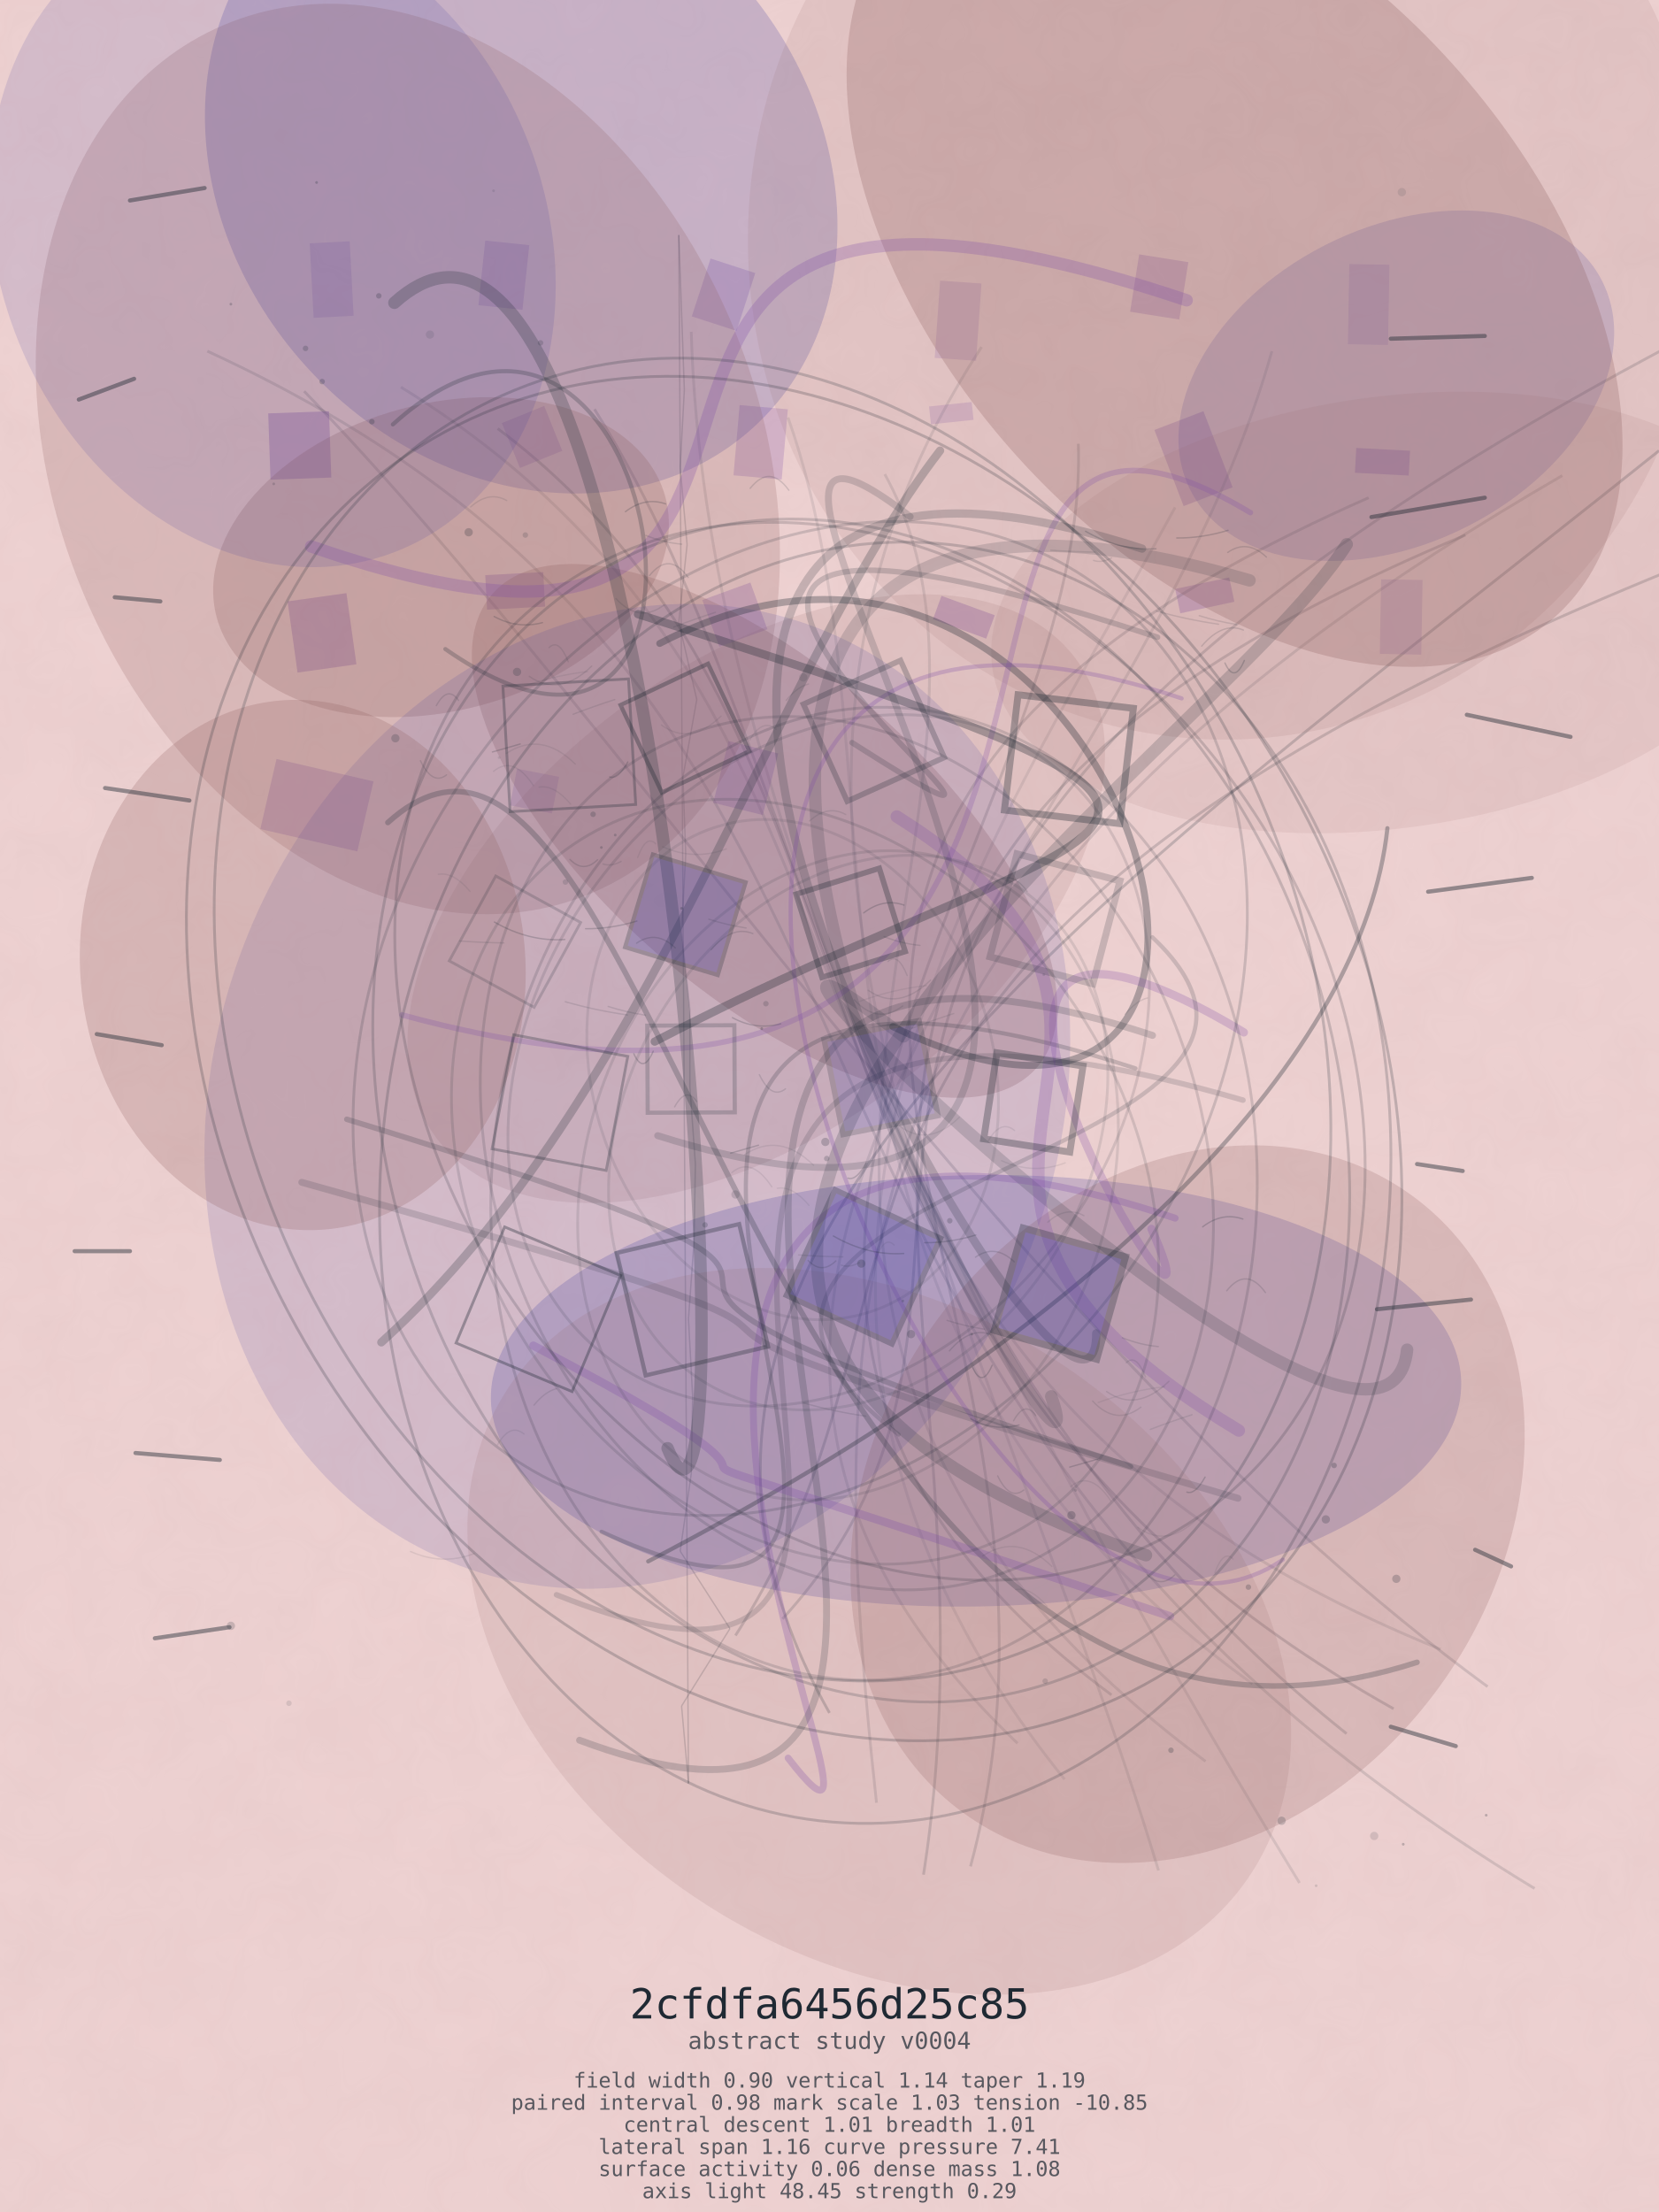
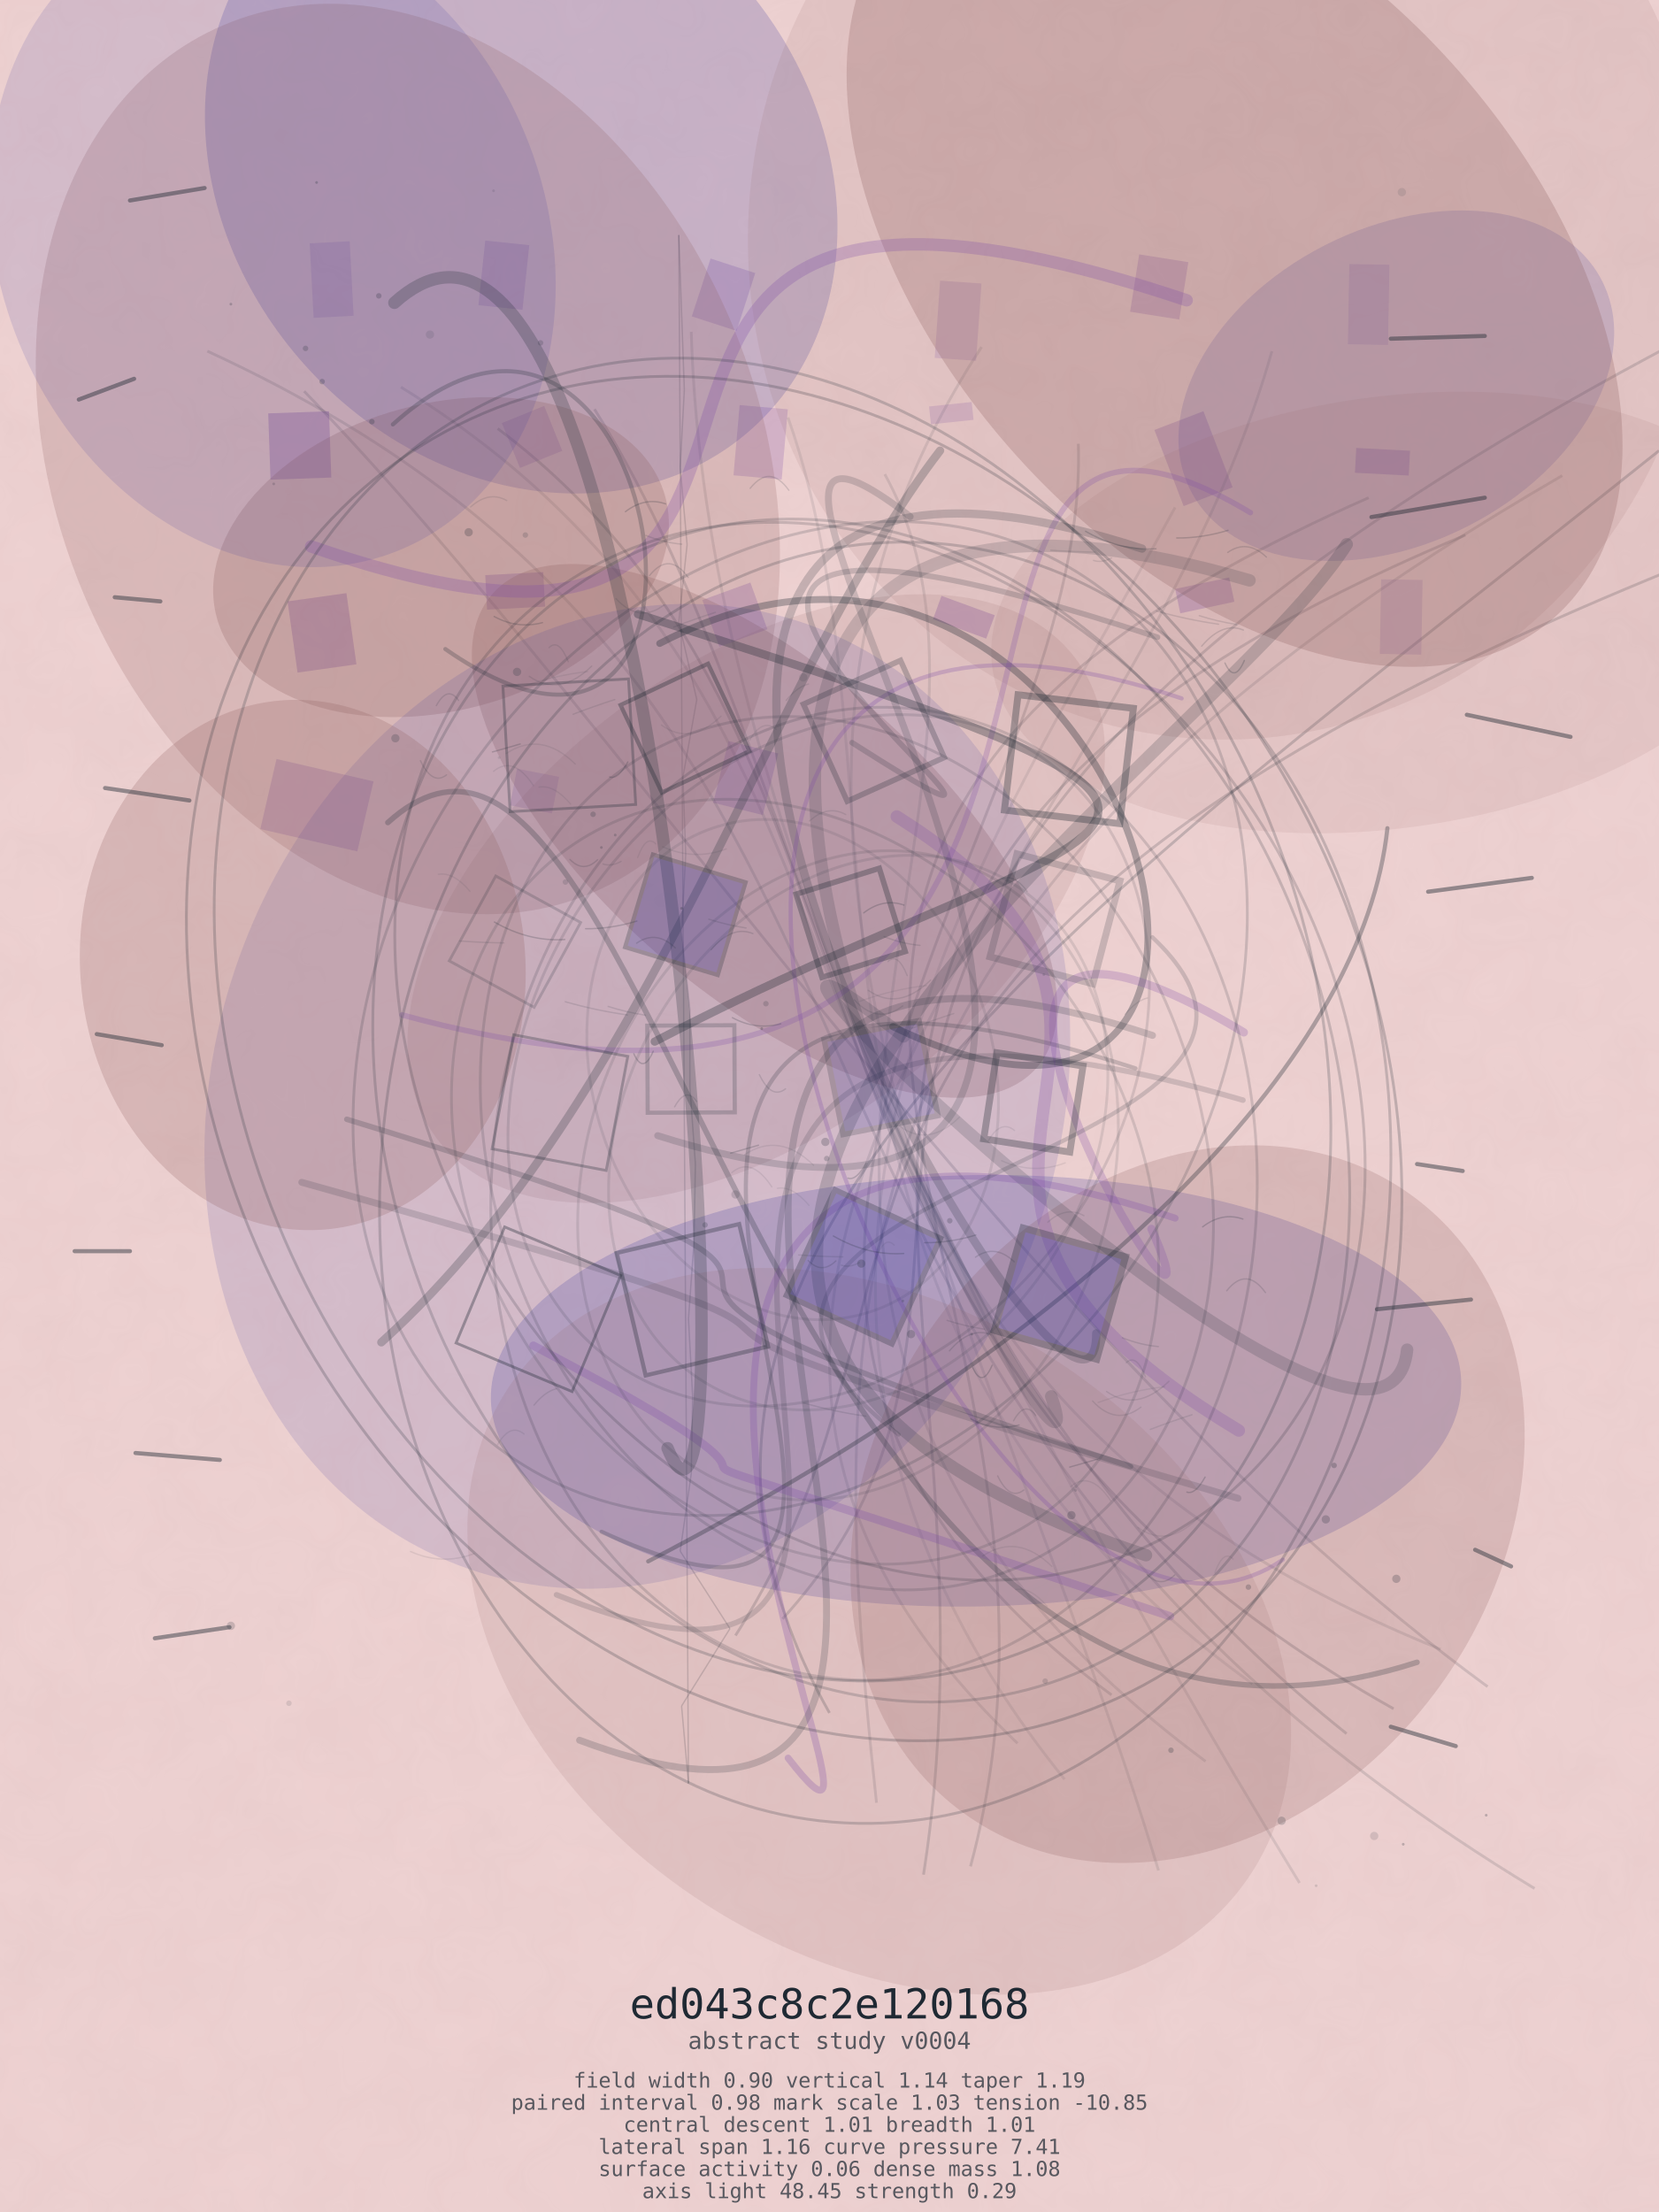
- <svg xmlns="http://www.w3.org/2000/svg" viewBox="0 0 1200 1600" role="img" aria-labelledby="title desc" data-refinement-depth="10" data-art-mode="structural-abstract" data-memory-signature="010406020801100507030a0b0f0e090d0c022c0309" data-permutation="4-6-2-8-1-16-5-7-3-10-11-15-14-9-13-12">
+ <svg xmlns="http://www.w3.org/2000/svg" viewBox="0 0 1200 1600" role="img" aria-labelledby="title desc" data-refinement-depth="10" data-art-mode="structural-abstract" data-convergence-hash="2cfdfa6456d25c85296f9de096b186740898601190536d14ea4283c7bbc85f3c" data-render-hash="ed043c8c2e120168e7528b3b6f080e9bfdc92ebeab7c4ba6e33eedc4fd013085" data-memory-signature="010406020801100507030a0b0f0e090d0c022c0309" data-permutation="4-6-2-8-1-16-5-7-3-10-11-15-14-9-13-12">
  <defs>
    <filter id="paperGrain" x="-10%" y="-10%" width="120%" height="120%">
      <feTurbulence type="fractalNoise" baseFrequency="0.018" numOctaves="3" seed="1" />
      <feColorMatrix type="saturate" values="0" />
      <feComponentTransfer>
        <feFuncA type="table" tableValues="0 0.10" />
      </feComponentTransfer>
    </filter>
  </defs>
  <rect width="1200" height="1600" fill="#edd0d0" />
  <rect width="1200" height="1600" filter="url(#paperGrain)" opacity="0.55" />
  <path data-layer="hash-rib" d="M150 254 C727 520 473 980 1110 1366" fill="none" stroke="#1f2933" stroke-width="2" opacity="0.14" />
  <path data-layer="hash-rib" d="M220 283 C459 529 741 975 1076 1220" fill="none" stroke="#1f2933" stroke-width="2" opacity="0.15" />
  <path data-layer="hash-rib" d="M290 280 C708 538 492 970 1042 1193" fill="none" stroke="#1f2933" stroke-width="2" opacity="0.12" />
  <path data-layer="hash-rib" d="M360 310 C675 547 525 965 1008 1236" fill="none" stroke="#1f2933" stroke-width="2" opacity="0.18" />
  <path data-layer="hash-rib" d="M430 296 C594 556 606 960 974 1254" fill="none" stroke="#1f2933" stroke-width="2" opacity="0.17" />
  <path data-layer="hash-rib" d="M500 240 C509 565 691 955 940 1362" fill="none" stroke="#1f2933" stroke-width="2" opacity="0.11" />
  <path data-layer="hash-rib" d="M570 302 C666 574 534 950 906 1218" fill="none" stroke="#1f2933" stroke-width="2" opacity="0.10" />
  <path data-layer="hash-rib" d="M640 343 C772 583 428 945 872 1274" fill="none" stroke="#1f2933" stroke-width="2" opacity="0.12" />
  <path data-layer="hash-rib" d="M710 251 C487 592 713 940 838 1353" fill="none" stroke="#1f2933" stroke-width="2" opacity="0.11" />
  <path data-layer="hash-rib" d="M780 321 C789 601 411 935 804 1226" fill="none" stroke="#1f2933" stroke-width="2" opacity="0.16" />
  <path data-layer="hash-rib" d="M850 367 C718 610 482 930 770 1287" fill="none" stroke="#1f2933" stroke-width="2" opacity="0.10" />
  <path data-layer="hash-rib" d="M920 254 C817 619 383 925 736 1261" fill="none" stroke="#1f2933" stroke-width="2" opacity="0.12" />
  <path data-layer="hash-rib" d="M990 360 C382 628 818 920 702 1350" fill="none" stroke="#1f2933" stroke-width="2" opacity="0.16" />
  <path data-layer="hash-rib" d="M1060 387 C463 637 737 915 668 1356" fill="none" stroke="#1f2933" stroke-width="2" opacity="0.17" />
  <path data-layer="hash-rib" d="M1130 344 C609 646 591 910 634 1304" fill="none" stroke="#1f2933" stroke-width="2" opacity="0.13" />
  <path data-layer="hash-rib" d="M1200 326 C789 655 411 905 600 1239" fill="none" stroke="#1f2933" stroke-width="2" opacity="0.21" />
  <path data-layer="hash-rib" d="M1270 218 C387 664 813 900 566 1171" fill="none" stroke="#1f2933" stroke-width="2" opacity="0.17" />
  <path data-layer="hash-rib" d="M1340 362 C484 673 716 895 532 1183" fill="none" stroke="#1f2933" stroke-width="2" opacity="0.18" />
  <rect data-layer="memory-byte" x="224" y="176" width="29" height="54" fill="#7c4ba6" opacity="0.17" transform="rotate(-3 224 176)" />
  <rect data-layer="memory-byte" x="351" y="174" width="32" height="47" fill="#7c4ba6" opacity="0.20" transform="rotate(6 351 174)" />
  <rect data-layer="memory-byte" x="514" y="187" width="34" height="44" fill="#7c4ba6" opacity="0.22" transform="rotate(18 514 187)" />
  <rect data-layer="memory-byte" x="680" y="203" width="30" height="56" fill="#7c4ba6" opacity="0.18" transform="rotate(4 680 203)" />
  <rect data-layer="memory-byte" x="824" y="184" width="36" height="42" fill="#7c4ba6" opacity="0.24" transform="rotate(9 824 184)" />
  <rect data-layer="memory-byte" x="976" y="191" width="29" height="58" fill="#7c4ba6" opacity="0.17" transform="rotate(1 976 191)" />
  <rect data-layer="memory-byte" x="194" y="299" width="44" height="48" fill="#7c4ba6" opacity="0.32" transform="rotate(-2 194 299)" />
  <rect data-layer="memory-byte" x="363" y="306" width="33" height="35" fill="#7c4ba6" opacity="0.21" transform="rotate(-22 363 306)" />
  <rect data-layer="memory-byte" x="535" y="293" width="35" height="51" fill="#7c4ba6" opacity="0.23" transform="rotate(5 535 293)" />
  <rect data-layer="memory-byte" x="672" y="294" width="31" height="13" fill="#7c4ba6" opacity="0.19" transform="rotate(-6 672 294)" />
  <rect data-layer="memory-byte" x="835" y="311" width="38" height="59" fill="#7c4ba6" opacity="0.26" transform="rotate(-21 835 311)" />
  <rect data-layer="memory-byte" x="981" y="324" width="39" height="18" fill="#7c4ba6" opacity="0.27" transform="rotate(3 981 324)" />
  <rect data-layer="memory-byte" x="208" y="435" width="43" height="52" fill="#7c4ba6" opacity="0.31" transform="rotate(-8 208 435)" />
  <rect data-layer="memory-byte" x="351" y="416" width="42" height="25" fill="#7c4ba6" opacity="0.30" transform="rotate(-3 351 416)" />
  <rect data-layer="memory-byte" x="508" y="434" width="37" height="36" fill="#7c4ba6" opacity="0.25" transform="rotate(-20 508 434)" />
  <rect data-layer="memory-byte" x="681" y="431" width="41" height="18" fill="#7c4ba6" opacity="0.29" transform="rotate(20 681 431)" />
  <rect data-layer="memory-byte" x="850" y="426" width="40" height="18" fill="#7c4ba6" opacity="0.28" transform="rotate(-12 850 426)" />
  <rect data-layer="memory-byte" x="999" y="419" width="30" height="54" fill="#7c4ba6" opacity="0.18" transform="rotate(1 999 419)" />
  <rect data-layer="memory-byte" x="200" y="549" width="72" height="52" fill="#7c4ba6" opacity="0.24" transform="rotate(13 200 549)" />
  <rect data-layer="memory-byte" x="374" y="556" width="31" height="27" fill="#7c4ba6" opacity="0.19" transform="rotate(11 374 556)" />
  <rect data-layer="memory-byte" x="527" y="536" width="37" height="46" fill="#7c4ba6" opacity="0.25" transform="rotate(14 527 536)" />
  <path data-layer="memory-spine" d="M491 170 L493 226" fill="none" stroke="#1f2933" stroke-width="1" opacity="0.18" />
  <path data-layer="memory-spine" d="M493 226 L495 282" fill="none" stroke="#1f2933" stroke-width="1" opacity="0.18" />
  <path data-layer="memory-spine" d="M495 282 L492 338" fill="none" stroke="#1f2933" stroke-width="1" opacity="0.18" />
  <path data-layer="memory-spine" d="M492 338 L497 394" fill="none" stroke="#1f2933" stroke-width="1" opacity="0.18" />
  <path data-layer="memory-spine" d="M497 394 L491 450" fill="none" stroke="#1f2933" stroke-width="1" opacity="0.18" />
  <path data-layer="memory-spine" d="M491 450 L504 506" fill="none" stroke="#1f2933" stroke-width="1" opacity="0.18" />
  <path data-layer="memory-spine" d="M504 506 L494 562" fill="none" stroke="#1f2933" stroke-width="1" opacity="0.18" />
  <path data-layer="memory-spine" d="M494 562 L496 618" fill="none" stroke="#1f2933" stroke-width="1" opacity="0.18" />
  <path data-layer="memory-spine" d="M496 618 L493 674" fill="none" stroke="#1f2933" stroke-width="1" opacity="0.18" />
  <path data-layer="memory-spine" d="M493 674 L499 730" fill="none" stroke="#1f2933" stroke-width="1" opacity="0.18" />
  <path data-layer="memory-spine" d="M499 730 L499 786" fill="none" stroke="#1f2933" stroke-width="1" opacity="0.18" />
  <path data-layer="memory-spine" d="M499 786 L503 842" fill="none" stroke="#1f2933" stroke-width="1" opacity="0.18" />
  <path data-layer="memory-spine" d="M503 842 L502 898" fill="none" stroke="#1f2933" stroke-width="1" opacity="0.18" />
  <path data-layer="memory-spine" d="M502 898 L498 954" fill="none" stroke="#1f2933" stroke-width="1" opacity="0.18" />
  <path data-layer="memory-spine" d="M498 954 L501 1010" fill="none" stroke="#1f2933" stroke-width="1" opacity="0.18" />
  <path data-layer="memory-spine" d="M501 1010 L500 1066" fill="none" stroke="#1f2933" stroke-width="1" opacity="0.18" />
  <path data-layer="memory-spine" d="M500 1066 L492 1122" fill="none" stroke="#1f2933" stroke-width="1" opacity="0.18" />
  <path data-layer="memory-spine" d="M492 1122 L528 1178" fill="none" stroke="#1f2933" stroke-width="1" opacity="0.18" />
  <path data-layer="memory-spine" d="M528 1178 L493 1234" fill="none" stroke="#1f2933" stroke-width="1" opacity="0.18" />
  <path data-layer="memory-spine" d="M493 1234 L498 1290" fill="none" stroke="#1f2933" stroke-width="1" opacity="0.18" />
  <path data-layer="memory-spine" d="M498 1290 L491 170" fill="none" stroke="#1f2933" stroke-width="1" opacity="0.18" />
  <ellipse data-layer="color-field" cx="377" cy="124" rx="210" ry="250" fill="#30309b" opacity="0.20" transform="rotate(-42 377 124)" />
  <ellipse data-layer="color-field" cx="295" cy="332" rx="254" ry="341" fill="#8c5c5c" opacity="0.20" transform="rotate(-23 295 332)" />
  <ellipse data-layer="color-field" cx="553" cy="601" rx="261" ry="118" fill="#8c5c5c" opacity="0.24" transform="rotate(41 553 601)" />
  <ellipse data-layer="color-field" cx="706" cy="1006" rx="351" ry="156" fill="#30309b" opacity="0.20" transform="rotate(-1 706 1006)" />
  <ellipse data-layer="color-field" cx="859" cy="1088" rx="225" ry="276" fill="#8c5c5c" opacity="0.21" transform="rotate(36 859 1088)" />
  <ellipse data-layer="color-field" cx="887" cy="172" rx="346" ry="363" fill="#8c5c5c" opacity="0.11" transform="rotate(2 887 172)" />
  <ellipse data-layer="color-field" cx="1010" cy="279" rx="167" ry="114" fill="#30309b" opacity="0.16" transform="rotate(-27 1010 279)" />
  <ellipse data-layer="color-field" cx="319" cy="403" rx="168" ry="111" fill="#8c5c5c" opacity="0.24" transform="rotate(-15 319 403)" />
  <ellipse data-layer="color-field" cx="547" cy="650" rx="289" ry="169" fill="#8c5c5c" opacity="0.13" transform="rotate(-37 547 650)" />
  <ellipse data-layer="color-field" cx="461" cy="793" rx="305" ry="363" fill="#30309b" opacity="0.13" transform="rotate(21 461 793)" />
  <ellipse data-layer="color-field" cx="636" cy="1180" rx="321" ry="234" fill="#8c5c5c" opacity="0.13" transform="rotate(33 636 1180)" />
  <ellipse data-layer="color-field" cx="893" cy="188" rx="212" ry="347" fill="#8c5c5c" opacity="0.26" transform="rotate(-42 893 188)" />
  <ellipse data-layer="color-field" cx="197" cy="173" rx="198" ry="243" fill="#30309b" opacity="0.13" transform="rotate(-22 197 173)" />
  <ellipse data-layer="color-field" cx="1005" cy="443" rx="290" ry="156" fill="#8c5c5c" opacity="0.10" transform="rotate(-8 1005 443)" />
  <ellipse data-layer="color-field" cx="219" cy="698" rx="161" ry="192" fill="#8c5c5c" opacity="0.23" transform="rotate(-5 219 698)" />
  <g transform="rotate(0.72 600 800)">
    <path data-layer="gesture" d="M851 214 C291 34 703 560 220 400" fill="none" stroke="#7c4ba6" stroke-width="9" stroke-linecap="round" opacity="0.26" />
    <path data-layer="gesture" d="M278 311 C472 131 554 633 318 473" fill="none" stroke="#1f2933" stroke-width="3" stroke-linecap="round" opacity="0.24" />
    <path data-layer="gesture" d="M833 458 C263 278 871 697 613 537" fill="none" stroke="#1f2933" stroke-width="4" stroke-linecap="round" opacity="0.19" />
    <path data-layer="gesture" d="M473 467 C808 287 986 902 645 742" fill="none" stroke="#1f2933" stroke-width="5" stroke-linecap="round" opacity="0.32" />
    <path data-layer="gesture" d="M899 743 C590 563 907 1046 834 886" fill="none" stroke="#7c4ba6" stroke-width="6" stroke-linecap="round" opacity="0.24" />
    <path data-layer="gesture" d="M653 749 C415 569 1006 1131 1020 971" fill="none" stroke="#1f2933" stroke-width="9" stroke-linecap="round" opacity="0.17" />
    <path data-layer="gesture" d="M821 770 C243 590 798 1270 439 1110" fill="none" stroke="#1f2933" stroke-width="3" stroke-linecap="round" opacity="0.20" />
    <path data-layer="gesture" d="M899 792 C251 612 821 1316 407 1156" fill="none" stroke="#1f2933" stroke-width="4" stroke-linecap="round" opacity="0.16" />
    <path data-layer="gesture" d="M851 878 C291 698 703 1432 576 1272" fill="none" stroke="#7c4ba6" stroke-width="5" stroke-linecap="round" opacity="0.26" />
    <path data-layer="gesture" d="M278 975 C472 795 554 485 674 325" fill="none" stroke="#1f2933" stroke-width="6" stroke-linecap="round" opacity="0.24" />
    <path data-layer="gesture" d="M833 1122 C263 942 871 549 969 389" fill="none" stroke="#1f2933" stroke-width="9" stroke-linecap="round" opacity="0.19" />
    <path data-layer="gesture" d="M473 1131 C808 951 986 754 1001 594" fill="none" stroke="#1f2933" stroke-width="3" stroke-linecap="round" opacity="0.32" />
    <path data-layer="gesture" d="M899 367 C590 187 907 898 290 738" fill="none" stroke="#7c4ba6" stroke-width="4" stroke-linecap="round" opacity="0.24" />
    <path data-layer="gesture" d="M653 373 C415 193 1006 983 476 823" fill="none" stroke="#1f2933" stroke-width="5" stroke-linecap="round" opacity="0.17" />
    <path data-layer="gesture" d="M821 394 C243 214 798 1122 795 962" fill="none" stroke="#1f2933" stroke-width="6" stroke-linecap="round" opacity="0.20" />
    <path data-layer="gesture" d="M899 416 C251 236 821 1168 763 1008" fill="none" stroke="#1f2933" stroke-width="9" stroke-linecap="round" opacity="0.16" />
    <path data-layer="gesture" d="M851 502 C291 322 703 1284 932 1124" fill="none" stroke="#7c4ba6" stroke-width="3" stroke-linecap="round" opacity="0.26" />
    <path data-layer="gesture" d="M278 599 C472 419 554 1357 1030 1197" fill="none" stroke="#1f2933" stroke-width="4" stroke-linecap="round" opacity="0.24" />
    <path data-layer="gesture" d="M833 746 C263 566 871 1421 425 1261" fill="none" stroke="#1f2933" stroke-width="5" stroke-linecap="round" opacity="0.19" />
    <path data-layer="gesture" d="M473 755 C808 575 986 606 457 446" fill="none" stroke="#1f2933" stroke-width="6" stroke-linecap="round" opacity="0.32" />
    <path data-layer="gesture" d="M899 1031 C590 851 907 750 646 590" fill="none" stroke="#7c4ba6" stroke-width="9" stroke-linecap="round" opacity="0.24" />
    <path data-layer="gesture" d="M653 1037 C415 857 1006 835 832 675" fill="none" stroke="#1f2933" stroke-width="3" stroke-linecap="round" opacity="0.17" />
    <path data-layer="gesture" d="M821 1058 C243 878 798 974 251 814" fill="none" stroke="#1f2933" stroke-width="4" stroke-linecap="round" opacity="0.20" />
    <path data-layer="gesture" d="M899 1080 C251 900 821 1020 219 860" fill="none" stroke="#1f2933" stroke-width="5" stroke-linecap="round" opacity="0.16" />
    <path data-layer="gesture" d="M851 1166 C291 986 703 1136 388 976" fill="none" stroke="#7c4ba6" stroke-width="6" stroke-linecap="round" opacity="0.26" />
    <path data-layer="gesture" d="M278 223 C472 43 554 1209 486 1049" fill="none" stroke="#1f2933" stroke-width="9" stroke-linecap="round" opacity="0.24" />
    <ellipse data-layer="fold-aura" cx="573" cy="774" rx="145" ry="184" fill="none" stroke="#1f2933" stroke-width="2" opacity="0.10" transform="rotate(-18 573 774)" />
    <ellipse data-layer="fold-aura" cx="621" cy="819" rx="167" ry="212" fill="none" stroke="#1f2933" stroke-width="2" opacity="0.11" transform="rotate(31 621 819)" />
    <ellipse data-layer="fold-aura" cx="614" cy="850" rx="189" ry="240" fill="none" stroke="#1f2933" stroke-width="2" opacity="0.12" transform="rotate(19 614 850)" />
    <ellipse data-layer="fold-aura" cx="599" cy="767" rx="211" ry="268" fill="none" stroke="#1f2933" stroke-width="2" opacity="0.13" transform="rotate(35 599 767)" />
    <ellipse data-layer="fold-aura" cx="583" cy="855" rx="233" ry="296" fill="none" stroke="#1f2933" stroke-width="2" opacity="0.14" transform="rotate(-36 583 855)" />
    <ellipse data-layer="fold-aura" cx="613" cy="834" rx="255" ry="324" fill="none" stroke="#1f2933" stroke-width="2" opacity="0.15" transform="rotate(-22 613 834)" />
    <ellipse data-layer="fold-aura" cx="633" cy="863" rx="277" ry="352" fill="none" stroke="#1f2933" stroke-width="2" opacity="0.16" transform="rotate(2 633 863)" />
    <ellipse data-layer="fold-aura" cx="578" cy="737" rx="299" ry="380" fill="none" stroke="#1f2933" stroke-width="2" opacity="0.17" transform="rotate(31 578 737)" />
    <ellipse data-layer="fold-aura" cx="636" cy="760" rx="321" ry="408" fill="none" stroke="#1f2933" stroke-width="2" opacity="0.18" transform="rotate(-35 636 760)" />
    <ellipse data-layer="fold-aura" cx="623" cy="803" rx="343" ry="436" fill="none" stroke="#1f2933" stroke-width="2" opacity="0.19" transform="rotate(-19 623 803)" />
    <ellipse data-layer="fold-aura" cx="641" cy="855" rx="365" ry="464" fill="none" stroke="#1f2933" stroke-width="2" opacity="0.20" transform="rotate(4 641 855)" />
    <ellipse data-layer="fold-aura" cx="558" cy="738" rx="387" ry="492" fill="none" stroke="#1f2933" stroke-width="2" opacity="0.21" transform="rotate(-23 558 738)" />
    <ellipse data-layer="fold-aura" cx="574" cy="766" rx="409" ry="519" fill="none" stroke="#1f2933" stroke-width="2" opacity="0.22" transform="rotate(-31 574 766)" />
    <rect data-layer="fold-glyph" x="363" y="496" width="91" height="91" fill="none" stroke="#1f2933" stroke-width="2" opacity="0.29" transform="rotate(-4 408 541)" />
    <rect data-layer="fold-glyph" x="457" y="493" width="70" height="70" fill="none" stroke="#1f2933" stroke-width="3" opacity="0.34" transform="rotate(-26 492 528)" />
    <rect data-layer="fold-glyph" x="590" y="490" width="77" height="77" fill="none" stroke="#1f2933" stroke-width="4" opacity="0.25" transform="rotate(-25 628 528)" />
    <rect data-layer="fold-glyph" x="728" y="505" width="84" height="84" fill="none" stroke="#1f2933" stroke-width="5" opacity="0.33" transform="rotate(6 770 547)" />
    <rect data-layer="fold-glyph" x="336" y="649" width="70" height="70" fill="none" stroke="#1f2933" stroke-width="2" opacity="0.19" transform="rotate(28 371 684)" />
    <rect data-layer="fold-glyph" x="459" y="628" width="70" height="70" fill="#30309b" stroke="#1f2933" stroke-width="3" opacity="0.26" transform="rotate(16 494 663)" />
    <rect data-layer="fold-glyph" x="582" y="636" width="63" height="63" fill="none" stroke="#1f2933" stroke-width="4" opacity="0.32" transform="rotate(-18 613 667)" />
    <rect data-layer="fold-glyph" x="723" y="624" width="77" height="77" fill="none" stroke="#1f2933" stroke-width="5" opacity="0.19" transform="rotate(14 761 662)" />
    <rect data-layer="fold-glyph" x="363" y="758" width="84" height="84" fill="none" stroke="#1f2933" stroke-width="2" opacity="0.29" transform="rotate(10 405 800)" />
    <rect data-layer="fold-glyph" x="468" y="743" width="63" height="63" fill="none" stroke="#1f2933" stroke-width="3" opacity="0.21" transform="rotate(-1 499 774)" />
    <rect data-layer="fold-glyph" x="602" y="744" width="70" height="70" fill="#30309b" stroke="#1f2933" stroke-width="4" opacity="0.20" transform="rotate(-12 637 779)" />
    <rect data-layer="fold-glyph" x="716" y="764" width="63" height="63" fill="none" stroke="#1f2933" stroke-width="5" opacity="0.32" transform="rotate(8 747 795)" />
    <rect data-layer="fold-glyph" x="346" y="904" width="91" height="91" fill="none" stroke="#1f2933" stroke-width="2" opacity="0.35" transform="rotate(22 391 949)" />
    <rect data-layer="fold-glyph" x="457" y="896" width="91" height="91" fill="none" stroke="#1f2933" stroke-width="3" opacity="0.32" transform="rotate(-14 502 941)" />
    <rect data-layer="fold-glyph" x="584" y="874" width="84" height="84" fill="#30309b" stroke="#1f2933" stroke-width="4" opacity="0.27" transform="rotate(24 626 916)" />
    <rect data-layer="fold-glyph" x="730" y="895" width="77" height="77" fill="#30309b" stroke="#1f2933" stroke-width="5" opacity="0.30" transform="rotate(15 768 933)" />
    <path data-layer="fine-drawing" d="M537 354 q14 -18 28 1" fill="none" stroke="#1f2933" stroke-width="1" stroke-linecap="round" opacity="0.15" />
    <path data-layer="fine-drawing" d="M483 455 q15 -6 30 -11" fill="none" stroke="#1f2933" stroke-width="1" stroke-linecap="round" opacity="0.11" />
    <path data-layer="fine-drawing" d="M387 572 q11 -2 23 12" fill="none" stroke="#1f2933" stroke-width="1" stroke-linecap="round" opacity="0.08" />
    <path data-layer="fine-drawing" d="M511 666 q13 4 27 6" fill="none" stroke="#1f2933" stroke-width="1" stroke-linecap="round" opacity="0.13" />
    <path data-layer="fine-drawing" d="M583 594 q13 -12 26 -5" fill="none" stroke="#1f2933" stroke-width="1" stroke-linecap="round" opacity="0.11" />
    <path data-layer="fine-drawing" d="M670 898 q18 0 37 -6" fill="none" stroke="#1f2933" stroke-width="1" stroke-linecap="round" opacity="0.20" />
    <path data-layer="fine-drawing" d="M604 894 q25 14 51 12" fill="none" stroke="#1f2933" stroke-width="1" stroke-linecap="round" opacity="0.21" />
    <path data-layer="fine-drawing" d="M725 838 q23 10 46 1" fill="none" stroke="#1f2933" stroke-width="1" stroke-linecap="round" opacity="0.09" />
    <path data-layer="fine-drawing" d="M871 884 q14 -11 29 -6" fill="none" stroke="#1f2933" stroke-width="1" stroke-linecap="round" opacity="0.21" />
    <path data-layer="fine-drawing" d="M883 1134 q6 -17 13 -10" fill="none" stroke="#1f2933" stroke-width="1" stroke-linecap="round" opacity="0.08" />
    <path data-layer="fine-drawing" d="M778 1073 q14 -12 29 10" fill="none" stroke="#1f2933" stroke-width="1" stroke-linecap="round" opacity="0.09" />
    <path data-layer="fine-drawing" d="M777 1059 q10 -3 20 -6" fill="none" stroke="#1f2933" stroke-width="1" stroke-linecap="round" opacity="0.20" />
    <path data-layer="fine-drawing" d="M862 1076 q6 2 13 -11" fill="none" stroke="#1f2933" stroke-width="1" stroke-linecap="round" opacity="0.21" />
    <path data-layer="fine-drawing" d="M363 548 q25 -17 50 7" fill="none" stroke="#1f2933" stroke-width="1" stroke-linecap="round" opacity="0.09" />
    <path data-layer="fine-drawing" d="M441 435 q17 18 35 4" fill="none" stroke="#1f2933" stroke-width="1" stroke-linecap="round" opacity="0.12" />
    <path data-layer="fine-drawing" d="M353 449 q17 9 35 4" fill="none" stroke="#1f2933" stroke-width="1" stroke-linecap="round" opacity="0.20" />
    <path data-layer="fine-drawing" d="M641 695 q7 -7 14 10" fill="none" stroke="#1f2933" stroke-width="1" stroke-linecap="round" opacity="0.11" />
    <path data-layer="fine-drawing" d="M621 724 q24 -9 48 -12" fill="none" stroke="#1f2933" stroke-width="1" stroke-linecap="round" opacity="0.08" />
    <path data-layer="fine-drawing" d="M549 778 q9 18 19 10" fill="none" stroke="#1f2933" stroke-width="1" stroke-linecap="round" opacity="0.14" />
    <path data-layer="fine-drawing" d="M579 908 q16 1 32 1" fill="none" stroke="#1f2933" stroke-width="1" stroke-linecap="round" opacity="0.12" />
    <path data-layer="fine-drawing" d="M813 731 q8 -10 16 -12" fill="none" stroke="#1f2933" stroke-width="1" stroke-linecap="round" opacity="0.12" />
    <path data-layer="fine-drawing" d="M736 1026 q8 -15 16 -4" fill="none" stroke="#1f2933" stroke-width="1" stroke-linecap="round" opacity="0.14" />
    <path data-layer="fine-drawing" d="M706 988 q7 15 14 -2" fill="none" stroke="#1f2933" stroke-width="1" stroke-linecap="round" opacity="0.21" />
    <path data-layer="fine-drawing" d="M707 908 q14 -10 28 3" fill="none" stroke="#1f2933" stroke-width="1" stroke-linecap="round" opacity="0.16" />
    <path data-layer="fine-drawing" d="M363 1048 q9 -16 19 -8" fill="none" stroke="#1f2933" stroke-width="1" stroke-linecap="round" opacity="0.09" />
    <path data-layer="fine-drawing" d="M834 1136 q10 10 20 0" fill="none" stroke="#1f2933" stroke-width="1" stroke-linecap="round" opacity="0.16" />
    <path data-layer="fine-drawing" d="M832 439 q22 6 45 9" fill="none" stroke="#1f2933" stroke-width="1" stroke-linecap="round" opacity="0.13" />
    <path data-layer="fine-drawing" d="M462 389 q13 5 26 6" fill="none" stroke="#1f2933" stroke-width="1" stroke-linecap="round" opacity="0.14" />
    <path data-layer="fine-drawing" d="M475 526 q21 15 43 -7" fill="none" stroke="#1f2933" stroke-width="1" stroke-linecap="round" opacity="0.09" />
    <path data-layer="fine-drawing" d="M513 688 q15 -18 30 -12" fill="none" stroke="#1f2933" stroke-width="1" stroke-linecap="round" opacity="0.15" />
    <path data-layer="fine-drawing" d="M627 716 q22 15 45 -8" fill="none" stroke="#1f2933" stroke-width="1" stroke-linecap="round" opacity="0.12" />
    <path data-layer="fine-drawing" d="M434 627 q6 2 13 -2" fill="none" stroke="#1f2933" stroke-width="1" stroke-linecap="round" opacity="0.12" />
    <path data-layer="fine-drawing" d="M713 642 q14 -18 28 1" fill="none" stroke="#1f2933" stroke-width="1" stroke-linecap="round" opacity="0.15" />
    <path data-layer="fine-drawing" d="M659 743 q15 -6 30 -11" fill="none" stroke="#1f2933" stroke-width="1" stroke-linecap="round" opacity="0.11" />
    <path data-layer="fine-drawing" d="M563 860 q11 -2 23 12" fill="none" stroke="#1f2933" stroke-width="1" stroke-linecap="round" opacity="0.08" />
    <path data-layer="fine-drawing" d="M687 954 q13 4 27 6" fill="none" stroke="#1f2933" stroke-width="1" stroke-linecap="round" opacity="0.13" />
    <path data-layer="fine-drawing" d="M759 882 q13 -12 26 -5" fill="none" stroke="#1f2933" stroke-width="1" stroke-linecap="round" opacity="0.11" />
    <path data-layer="fine-drawing" d="M846 386 q18 0 37 -6" fill="none" stroke="#1f2933" stroke-width="1" stroke-linecap="round" opacity="0.20" />
    <path data-layer="fine-drawing" d="M780 382 q25 14 51 12" fill="none" stroke="#1f2933" stroke-width="1" stroke-linecap="round" opacity="0.21" />
    <path data-layer="fine-drawing" d="M301 1126 q23 10 46 1" fill="none" stroke="#1f2933" stroke-width="1" stroke-linecap="round" opacity="0.09" />
    <path data-layer="fine-drawing" d="M447 372 q14 -11 29 -6" fill="none" stroke="#1f2933" stroke-width="1" stroke-linecap="round" opacity="0.21" />
    <path data-layer="fine-drawing" d="M459 622 q6 -17 13 -10" fill="none" stroke="#1f2933" stroke-width="1" stroke-linecap="round" opacity="0.08" />
    <path data-layer="fine-drawing" d="M354 561 q14 -12 29 10" fill="none" stroke="#1f2933" stroke-width="1" stroke-linecap="round" opacity="0.09" />
    <path data-layer="fine-drawing" d="M353 547 q10 -3 20 -6" fill="none" stroke="#1f2933" stroke-width="1" stroke-linecap="round" opacity="0.20" />
    <path data-layer="fine-drawing" d="M438 564 q6 2 13 -11" fill="none" stroke="#1f2933" stroke-width="1" stroke-linecap="round" opacity="0.21" />
    <path data-layer="fine-drawing" d="M539 836 q25 -17 50 7" fill="none" stroke="#1f2933" stroke-width="1" stroke-linecap="round" opacity="0.09" />
    <path data-layer="fine-drawing" d="M617 723 q17 18 35 4" fill="none" stroke="#1f2933" stroke-width="1" stroke-linecap="round" opacity="0.12" />
    <path data-layer="fine-drawing" d="M529 737 q17 9 35 4" fill="none" stroke="#1f2933" stroke-width="1" stroke-linecap="round" opacity="0.20" />
    <path data-layer="fine-drawing" d="M817 983 q7 -7 14 10" fill="none" stroke="#1f2933" stroke-width="1" stroke-linecap="round" opacity="0.11" />
    <path data-layer="fine-drawing" d="M797 1012 q24 -9 48 -12" fill="none" stroke="#1f2933" stroke-width="1" stroke-linecap="round" opacity="0.08" />
    <path data-layer="fine-drawing" d="M725 1066 q9 18 19 10" fill="none" stroke="#1f2933" stroke-width="1" stroke-linecap="round" opacity="0.14" />
    <path data-layer="fine-drawing" d="M755 396 q16 1 32 1" fill="none" stroke="#1f2933" stroke-width="1" stroke-linecap="round" opacity="0.12" />
    <path data-layer="fine-drawing" d="M389 1019 q8 -10 16 -12" fill="none" stroke="#1f2933" stroke-width="1" stroke-linecap="round" opacity="0.12" />
    <path data-layer="fine-drawing" d="M312 514 q8 -15 16 -4" fill="none" stroke="#1f2933" stroke-width="1" stroke-linecap="round" opacity="0.14" />
    <path data-layer="fine-drawing" d="M882 476 q7 15 14 -2" fill="none" stroke="#1f2933" stroke-width="1" stroke-linecap="round" opacity="0.21" />
    <path data-layer="fine-drawing" d="M883 396 q14 -10 28 3" fill="none" stroke="#1f2933" stroke-width="1" stroke-linecap="round" opacity="0.16" />
    <path data-layer="fine-drawing" d="M539 536 q9 -16 19 -8" fill="none" stroke="#1f2933" stroke-width="1" stroke-linecap="round" opacity="0.09" />
    <path data-layer="fine-drawing" d="M410 624 q10 10 20 0" fill="none" stroke="#1f2933" stroke-width="1" stroke-linecap="round" opacity="0.16" />
    <path data-layer="fine-drawing" d="M408 727 q22 6 45 9" fill="none" stroke="#1f2933" stroke-width="1" stroke-linecap="round" opacity="0.13" />
    <path data-layer="fine-drawing" d="M638 677 q13 5 26 6" fill="none" stroke="#1f2933" stroke-width="1" stroke-linecap="round" opacity="0.14" />
    <path data-layer="fine-drawing" d="M651 814 q21 15 43 -7" fill="none" stroke="#1f2933" stroke-width="1" stroke-linecap="round" opacity="0.09" />
    <path data-layer="fine-drawing" d="M689 976 q15 -18 30 -12" fill="none" stroke="#1f2933" stroke-width="1" stroke-linecap="round" opacity="0.15" />
    <path data-layer="fine-drawing" d="M803 1004 q22 15 45 -8" fill="none" stroke="#1f2933" stroke-width="1" stroke-linecap="round" opacity="0.12" />
    <path data-layer="fine-drawing" d="M610 915 q6 2 13 -2" fill="none" stroke="#1f2933" stroke-width="1" stroke-linecap="round" opacity="0.12" />
    <path data-layer="fine-drawing" d="M889 930 q14 -18 28 1" fill="none" stroke="#1f2933" stroke-width="1" stroke-linecap="round" opacity="0.15" />
    <path data-layer="fine-drawing" d="M835 1031 q15 -6 30 -11" fill="none" stroke="#1f2933" stroke-width="1" stroke-linecap="round" opacity="0.11" />
    <path data-layer="fine-drawing" d="M739 1148 q11 -2 23 12" fill="none" stroke="#1f2933" stroke-width="1" stroke-linecap="round" opacity="0.08" />
    <path data-layer="fine-drawing" d="M863 442 q13 4 27 6" fill="none" stroke="#1f2933" stroke-width="1" stroke-linecap="round" opacity="0.13" />
    <path data-layer="fine-drawing" d="M335 370 q13 -12 26 -5" fill="none" stroke="#1f2933" stroke-width="1" stroke-linecap="round" opacity="0.11" />
    <path data-layer="fine-drawing" d="M422 674 q18 0 37 -6" fill="none" stroke="#1f2933" stroke-width="1" stroke-linecap="round" opacity="0.20" />
    <path data-layer="fine-drawing" d="M356 670 q25 14 51 12" fill="none" stroke="#1f2933" stroke-width="1" stroke-linecap="round" opacity="0.21" />
    <path data-layer="fine-drawing" d="M477 614 q23 10 46 1" fill="none" stroke="#1f2933" stroke-width="1" stroke-linecap="round" opacity="0.09" />
    <path data-layer="fine-drawing" d="M623 660 q14 -11 29 -6" fill="none" stroke="#1f2933" stroke-width="1" stroke-linecap="round" opacity="0.21" />
    <path data-layer="fine-drawing" d="M635 910 q6 -17 13 -10" fill="none" stroke="#1f2933" stroke-width="1" stroke-linecap="round" opacity="0.08" />
    <path data-layer="fine-drawing" d="M530 849 q14 -12 29 10" fill="none" stroke="#1f2933" stroke-width="1" stroke-linecap="round" opacity="0.09" />
    <path data-layer="fine-drawing" d="M529 835 q10 -3 20 -6" fill="none" stroke="#1f2933" stroke-width="1" stroke-linecap="round" opacity="0.20" />
    <path data-layer="fine-drawing" d="M614 852 q6 2 13 -11" fill="none" stroke="#1f2933" stroke-width="1" stroke-linecap="round" opacity="0.21" />
    <path data-layer="fine-drawing" d="M715 1124 q25 -17 50 7" fill="none" stroke="#1f2933" stroke-width="1" stroke-linecap="round" opacity="0.09" />
    <path data-layer="fine-drawing" d="M793 1011 q17 18 35 4" fill="none" stroke="#1f2933" stroke-width="1" stroke-linecap="round" opacity="0.12" />
    <path data-layer="fine-drawing" d="M705 1025 q17 9 35 4" fill="none" stroke="#1f2933" stroke-width="1" stroke-linecap="round" opacity="0.20" />
    <path data-layer="fine-drawing" d="M393 471 q7 -7 14 10" fill="none" stroke="#1f2933" stroke-width="1" stroke-linecap="round" opacity="0.11" />
    <path data-layer="fine-drawing" d="M373 500 q24 -9 48 -12" fill="none" stroke="#1f2933" stroke-width="1" stroke-linecap="round" opacity="0.08" />
    <path data-layer="fine-drawing" d="M301 554 q9 18 19 10" fill="none" stroke="#1f2933" stroke-width="1" stroke-linecap="round" opacity="0.14" />
    <path data-layer="fine-drawing" d="M331 684 q16 1 32 1" fill="none" stroke="#1f2933" stroke-width="1" stroke-linecap="round" opacity="0.12" />
    <path data-layer="fine-drawing" d="M565 507 q8 -10 16 -12" fill="none" stroke="#1f2933" stroke-width="1" stroke-linecap="round" opacity="0.12" />
    <path data-layer="fine-drawing" d="M488 802 q8 -15 16 -4" fill="none" stroke="#1f2933" stroke-width="1" stroke-linecap="round" opacity="0.14" />
    <path data-layer="fine-drawing" d="M458 764 q7 15 14 -2" fill="none" stroke="#1f2933" stroke-width="1" stroke-linecap="round" opacity="0.21" />
    <path data-layer="fine-drawing" d="M459 684 q14 -10 28 3" fill="none" stroke="#1f2933" stroke-width="1" stroke-linecap="round" opacity="0.16" />
    <path data-layer="fine-drawing" d="M715 824 q9 -16 19 -8" fill="none" stroke="#1f2933" stroke-width="1" stroke-linecap="round" opacity="0.09" />
    <path data-layer="fine-drawing" d="M586 912 q10 10 20 0" fill="none" stroke="#1f2933" stroke-width="1" stroke-linecap="round" opacity="0.16" />
    <path data-layer="fine-drawing" d="M584 1015 q22 6 45 9" fill="none" stroke="#1f2933" stroke-width="1" stroke-linecap="round" opacity="0.13" />
    <path data-layer="fine-drawing" d="M814 965 q13 5 26 6" fill="none" stroke="#1f2933" stroke-width="1" stroke-linecap="round" opacity="0.14" />
    <path data-layer="fine-drawing" d="M827 1102 q21 15 43 -7" fill="none" stroke="#1f2933" stroke-width="1" stroke-linecap="round" opacity="0.09" />
    <path data-layer="fine-drawing" d="M865 464 q15 -18 30 -12" fill="none" stroke="#1f2933" stroke-width="1" stroke-linecap="round" opacity="0.15" />
    <path data-layer="fine-drawing" d="M379 492 q22 15 45 -8" fill="none" stroke="#1f2933" stroke-width="1" stroke-linecap="round" opacity="0.12" />
    <path data-layer="fine-drawing" d="M786 403 q6 2 13 -2" fill="none" stroke="#1f2933" stroke-width="1" stroke-linecap="round" opacity="0.12" />
    <path data-layer="fine-drawing" d="M465 418 q14 -18 28 1" fill="none" stroke="#1f2933" stroke-width="1" stroke-linecap="round" opacity="0.15" />
    <path data-layer="fine-drawing" d="M411 519 q15 -6 30 -11" fill="none" stroke="#1f2933" stroke-width="1" stroke-linecap="round" opacity="0.11" />
    <path data-layer="fine-drawing" d="M315 636 q11 -2 23 12" fill="none" stroke="#1f2933" stroke-width="1" stroke-linecap="round" opacity="0.08" />
    <path data-layer="fine-drawing" d="M439 730 q13 4 27 6" fill="none" stroke="#1f2933" stroke-width="1" stroke-linecap="round" opacity="0.13" />
  </g>
  <path data-layer="fold-notation" d="M94 145 l54 -9" fill="none" stroke="#1f2933" stroke-width="3" stroke-linecap="round" opacity="0.44" />
  <path data-layer="fold-notation" d="M1006 245 l68 -2" fill="none" stroke="#1f2933" stroke-width="3" stroke-linecap="round" opacity="0.44" />
  <path data-layer="fold-notation" d="M57 289 l40 -15" fill="none" stroke="#1f2933" stroke-width="3" stroke-linecap="round" opacity="0.44" />
  <path data-layer="fold-notation" d="M992 374 l82 -14" fill="none" stroke="#1f2933" stroke-width="3" stroke-linecap="round" opacity="0.44" />
  <path data-layer="fold-notation" d="M83 432 l33 3" fill="none" stroke="#1f2933" stroke-width="3" stroke-linecap="round" opacity="0.44" />
  <path data-layer="fold-notation" d="M1061 517 l75 16" fill="none" stroke="#1f2933" stroke-width="3" stroke-linecap="round" opacity="0.44" />
  <path data-layer="fold-notation" d="M76 570 l61 9" fill="none" stroke="#1f2933" stroke-width="3" stroke-linecap="round" opacity="0.44" />
  <path data-layer="fold-notation" d="M1033 645 l75 -10" fill="none" stroke="#1f2933" stroke-width="3" stroke-linecap="round" opacity="0.44" />
  <path data-layer="fold-notation" d="M70 748 l47 8" fill="none" stroke="#1f2933" stroke-width="3" stroke-linecap="round" opacity="0.44" />
  <path data-layer="fold-notation" d="M1025 842 l33 5" fill="none" stroke="#1f2933" stroke-width="3" stroke-linecap="round" opacity="0.44" />
  <path data-layer="fold-notation" d="M54 905 l40 0" fill="none" stroke="#1f2933" stroke-width="3" stroke-linecap="round" opacity="0.44" />
  <path data-layer="fold-notation" d="M996 947 l68 -7" fill="none" stroke="#1f2933" stroke-width="3" stroke-linecap="round" opacity="0.44" />
  <path data-layer="fold-notation" d="M98 1051 l61 5" fill="none" stroke="#1f2933" stroke-width="3" stroke-linecap="round" opacity="0.44" />
  <path data-layer="fold-notation" d="M1067 1121 l26 12" fill="none" stroke="#1f2933" stroke-width="3" stroke-linecap="round" opacity="0.44" />
  <path data-layer="fold-notation" d="M112 1185 l54 -8" fill="none" stroke="#1f2933" stroke-width="3" stroke-linecap="round" opacity="0.44" />
  <path data-layer="fold-notation" d="M1006 1249 l47 14" fill="none" stroke="#1f2933" stroke-width="3" stroke-linecap="round" opacity="0.44" />
  <circle data-layer="field-dust" cx="357" cy="138" r="1" fill="#1f2933" opacity="0.12" />
  <circle data-layer="field-dust" cx="221" cy="252" r="2" fill="#1f2933" opacity="0.21" />
  <circle data-layer="field-dust" cx="374" cy="486" r="3" fill="#1f2933" opacity="0.21" />
  <circle data-layer="field-dust" cx="551" cy="744" r="1" fill="#1f2933" opacity="0.25" />
  <circle data-layer="field-dust" cx="554" cy="726" r="2" fill="#1f2933" opacity="0.18" />
  <circle data-layer="field-dust" cx="623" cy="914" r="3" fill="#1f2933" opacity="0.24" />
  <circle data-layer="field-dust" cx="703" cy="965" r="1" fill="#1f2933" opacity="0.21" />
  <circle data-layer="field-dust" cx="903" cy="1148" r="2" fill="#1f2933" opacity="0.23" />
  <circle data-layer="field-dust" cx="167" cy="1176" r="3" fill="#1f2933" opacity="0.19" />
  <circle data-layer="field-dust" cx="1075" cy="1313" r="1" fill="#1f2933" opacity="0.24" />
  <circle data-layer="field-dust" cx="269" cy="305" r="2" fill="#1f2933" opacity="0.24" />
  <circle data-layer="field-dust" cx="286" cy="534" r="3" fill="#1f2933" opacity="0.21" />
  <circle data-layer="field-dust" cx="435" cy="613" r="1" fill="#1f2933" opacity="0.22" />
  <circle data-layer="field-dust" cx="429" cy="589" r="2" fill="#1f2933" opacity="0.21" />
  <circle data-layer="field-dust" cx="532" cy="864" r="3" fill="#1f2933" opacity="0.16" />
  <circle data-layer="field-dust" cx="770" cy="976" r="1" fill="#1f2933" opacity="0.13" />
  <circle data-layer="field-dust" cx="965" cy="1060" r="2" fill="#1f2933" opacity="0.24" />
  <circle data-layer="field-dust" cx="1010" cy="1142" r="3" fill="#1f2933" opacity="0.23" />
  <circle data-layer="field-dust" cx="952" cy="1364" r="1" fill="#1f2933" opacity="0.14" />
  <circle data-layer="field-dust" cx="233" cy="276" r="2" fill="#1f2933" opacity="0.23" />
  <circle data-layer="field-dust" cx="311" cy="242" r="3" fill="#1f2933" opacity="0.11" />
  <circle data-layer="field-dust" cx="361" cy="548" r="1" fill="#1f2933" opacity="0.10" />
  <circle data-layer="field-dust" cx="409" cy="638" r="2" fill="#1f2933" opacity="0.15" />
  <circle data-layer="field-dust" cx="597" cy="826" r="3" fill="#1f2933" opacity="0.23" />
  <circle data-layer="field-dust" cx="755" cy="705" r="1" fill="#1f2933" opacity="0.14" />
  <circle data-layer="field-dust" cx="687" cy="883" r="2" fill="#1f2933" opacity="0.22" />
  <circle data-layer="field-dust" cx="959" cy="1099" r="3" fill="#1f2933" opacity="0.22" />
  <circle data-layer="field-dust" cx="1015" cy="1334" r="1" fill="#1f2933" opacity="0.24" />
  <circle data-layer="field-dust" cx="209" cy="1232" r="2" fill="#1f2933" opacity="0.12" />
  <circle data-layer="field-dust" cx="1014" cy="139" r="3" fill="#1f2933" opacity="0.11" />
  <circle data-layer="field-dust" cx="198" cy="350" r="1" fill="#1f2933" opacity="0.18" />
  <circle data-layer="field-dust" cx="380" cy="387" r="2" fill="#1f2933" opacity="0.17" />
  <circle data-layer="field-dust" cx="581" cy="490" r="3" fill="#1f2933" opacity="0.12" />
  <circle data-layer="field-dust" cx="445" cy="604" r="1" fill="#1f2933" opacity="0.21" />
  <circle data-layer="field-dust" cx="598" cy="838" r="2" fill="#1f2933" opacity="0.21" />
  <circle data-layer="field-dust" cx="775" cy="1096" r="3" fill="#1f2933" opacity="0.25" />
  <circle data-layer="field-dust" cx="778" cy="1078" r="1" fill="#1f2933" opacity="0.18" />
  <circle data-layer="field-dust" cx="847" cy="1266" r="2" fill="#1f2933" opacity="0.24" />
  <circle data-layer="field-dust" cx="927" cy="1317" r="3" fill="#1f2933" opacity="0.21" />
  <circle data-layer="field-dust" cx="167" cy="220" r="1" fill="#1f2933" opacity="0.23" />
  <circle data-layer="field-dust" cx="391" cy="248" r="2" fill="#1f2933" opacity="0.19" />
  <circle data-layer="field-dust" cx="339" cy="385" r="3" fill="#1f2933" opacity="0.24" />
  <circle data-layer="field-dust" cx="493" cy="657" r="1" fill="#1f2933" opacity="0.24" />
  <circle data-layer="field-dust" cx="510" cy="886" r="2" fill="#1f2933" opacity="0.21" />
  <circle data-layer="field-dust" cx="659" cy="965" r="3" fill="#1f2933" opacity="0.22" />
  <circle data-layer="field-dust" cx="653" cy="941" r="1" fill="#1f2933" opacity="0.21" />
  <circle data-layer="field-dust" cx="756" cy="1216" r="2" fill="#1f2933" opacity="0.16" />
  <circle data-layer="field-dust" cx="994" cy="1328" r="3" fill="#1f2933" opacity="0.13" />
  <circle data-layer="field-dust" cx="229" cy="132" r="1" fill="#1f2933" opacity="0.24" />
  <circle data-layer="field-dust" cx="274" cy="214" r="2" fill="#1f2933" opacity="0.23" />
  <g font-family="ui-monospace, SFMono-Regular, Menlo, monospace" fill="#1f2933">
-     <text x="600" y="1460" text-anchor="middle" font-size="30">2cfdfa6456d25c85</text>
+     <text x="600" y="1460" text-anchor="middle" font-size="30">ed043c8c2e120168</text>
    <text x="600" y="1482" text-anchor="middle" font-size="17" opacity="0.72">abstract study v0004</text>
    <text x="600" y="1510" text-anchor="middle" font-size="15" opacity="0.72">field width 0.90 vertical 1.14 taper 1.19</text>
    <text x="600" y="1526" text-anchor="middle" font-size="15" opacity="0.72">paired interval 0.98 mark scale 1.03 tension -10.85</text>
    <text x="600" y="1542" text-anchor="middle" font-size="15" opacity="0.72">central descent 1.01 breadth 1.01</text>
    <text x="600" y="1558" text-anchor="middle" font-size="15" opacity="0.72">lateral span 1.16 curve pressure 7.41</text>
    <text x="600" y="1574" text-anchor="middle" font-size="15" opacity="0.72">surface activity 0.06 dense mass 1.08</text>
    <text x="600" y="1590" text-anchor="middle" font-size="15" opacity="0.72">axis light 48.45 strength 0.29</text>
  </g>
</svg>
